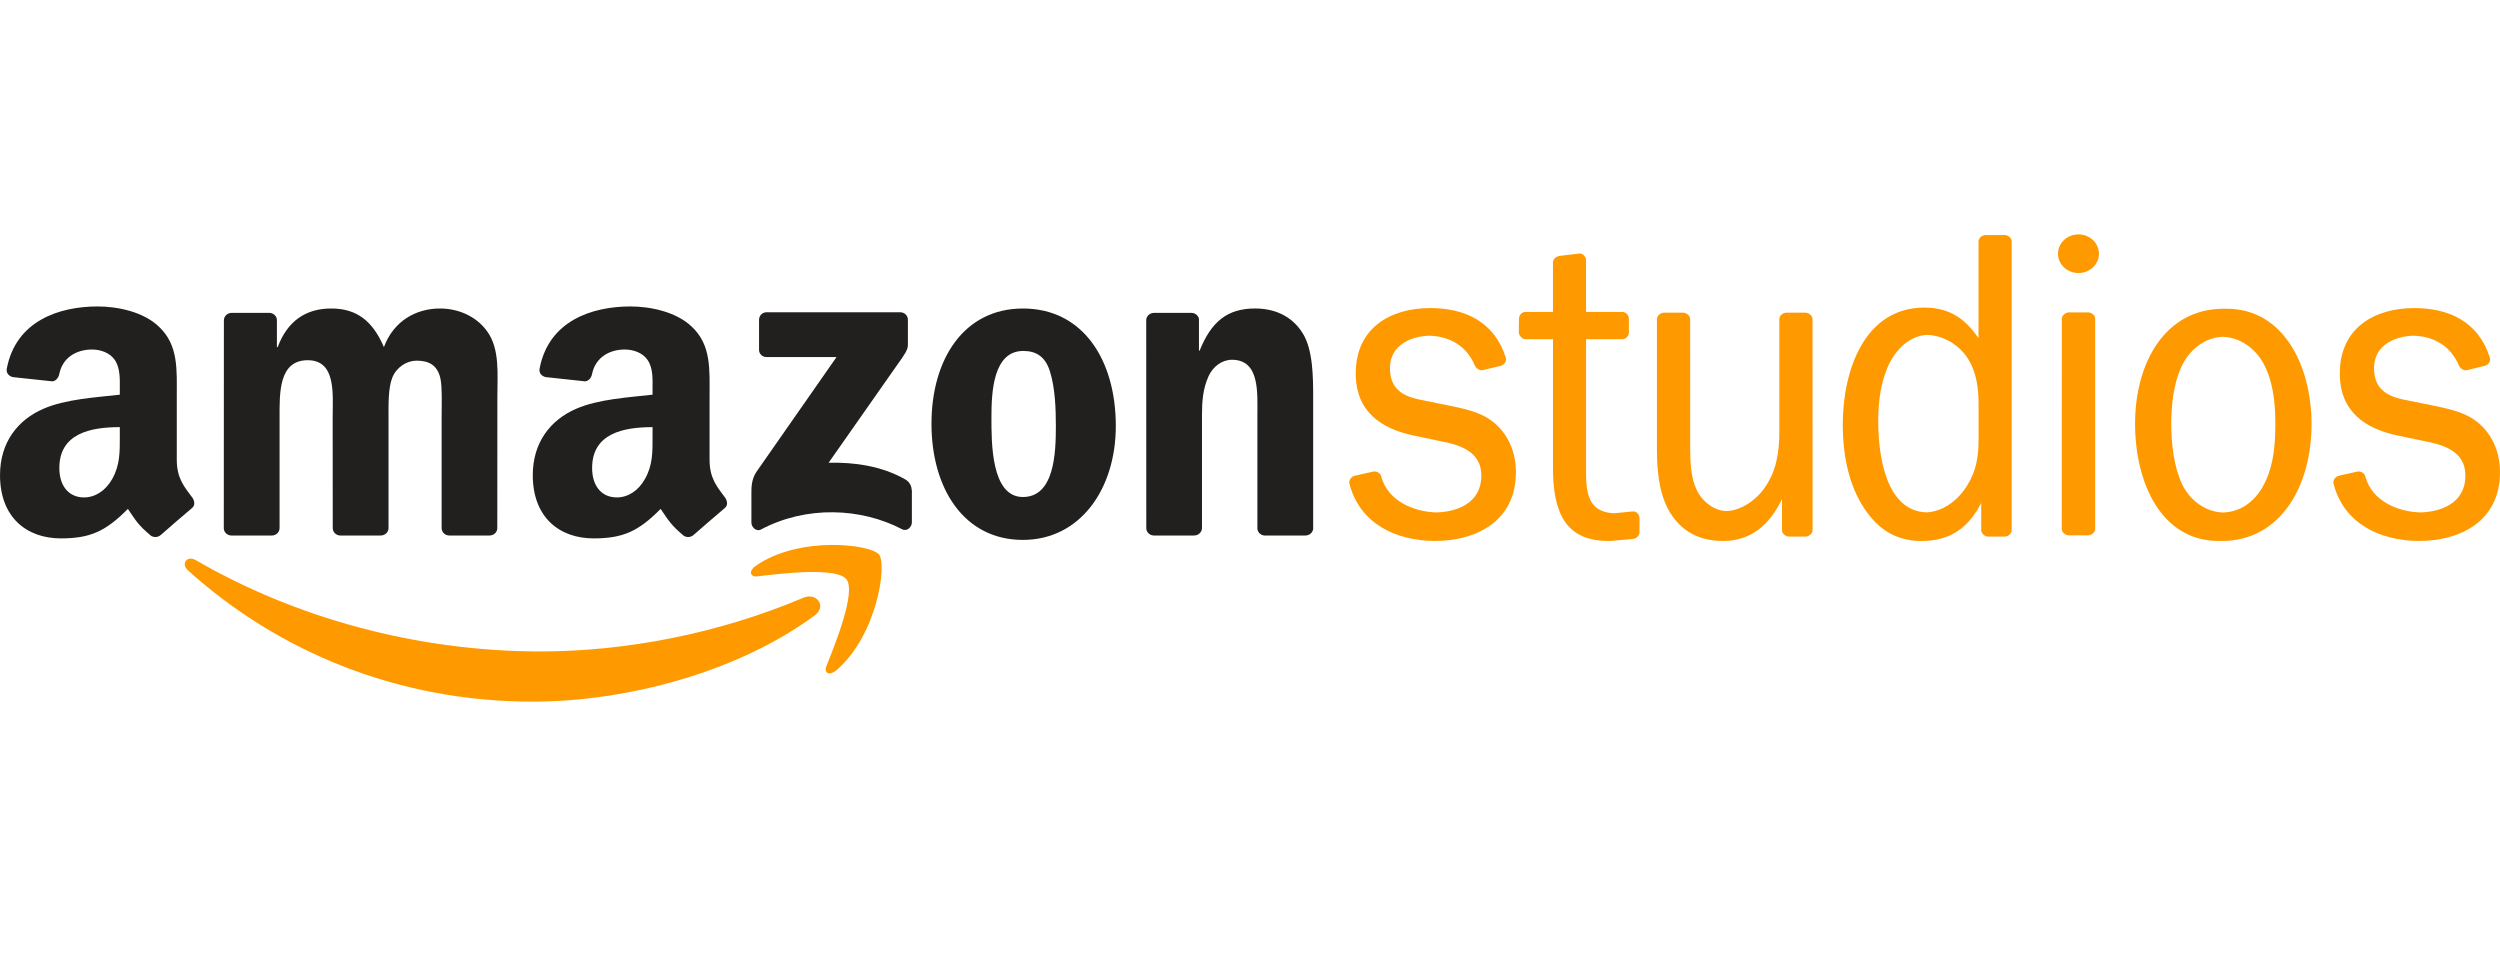
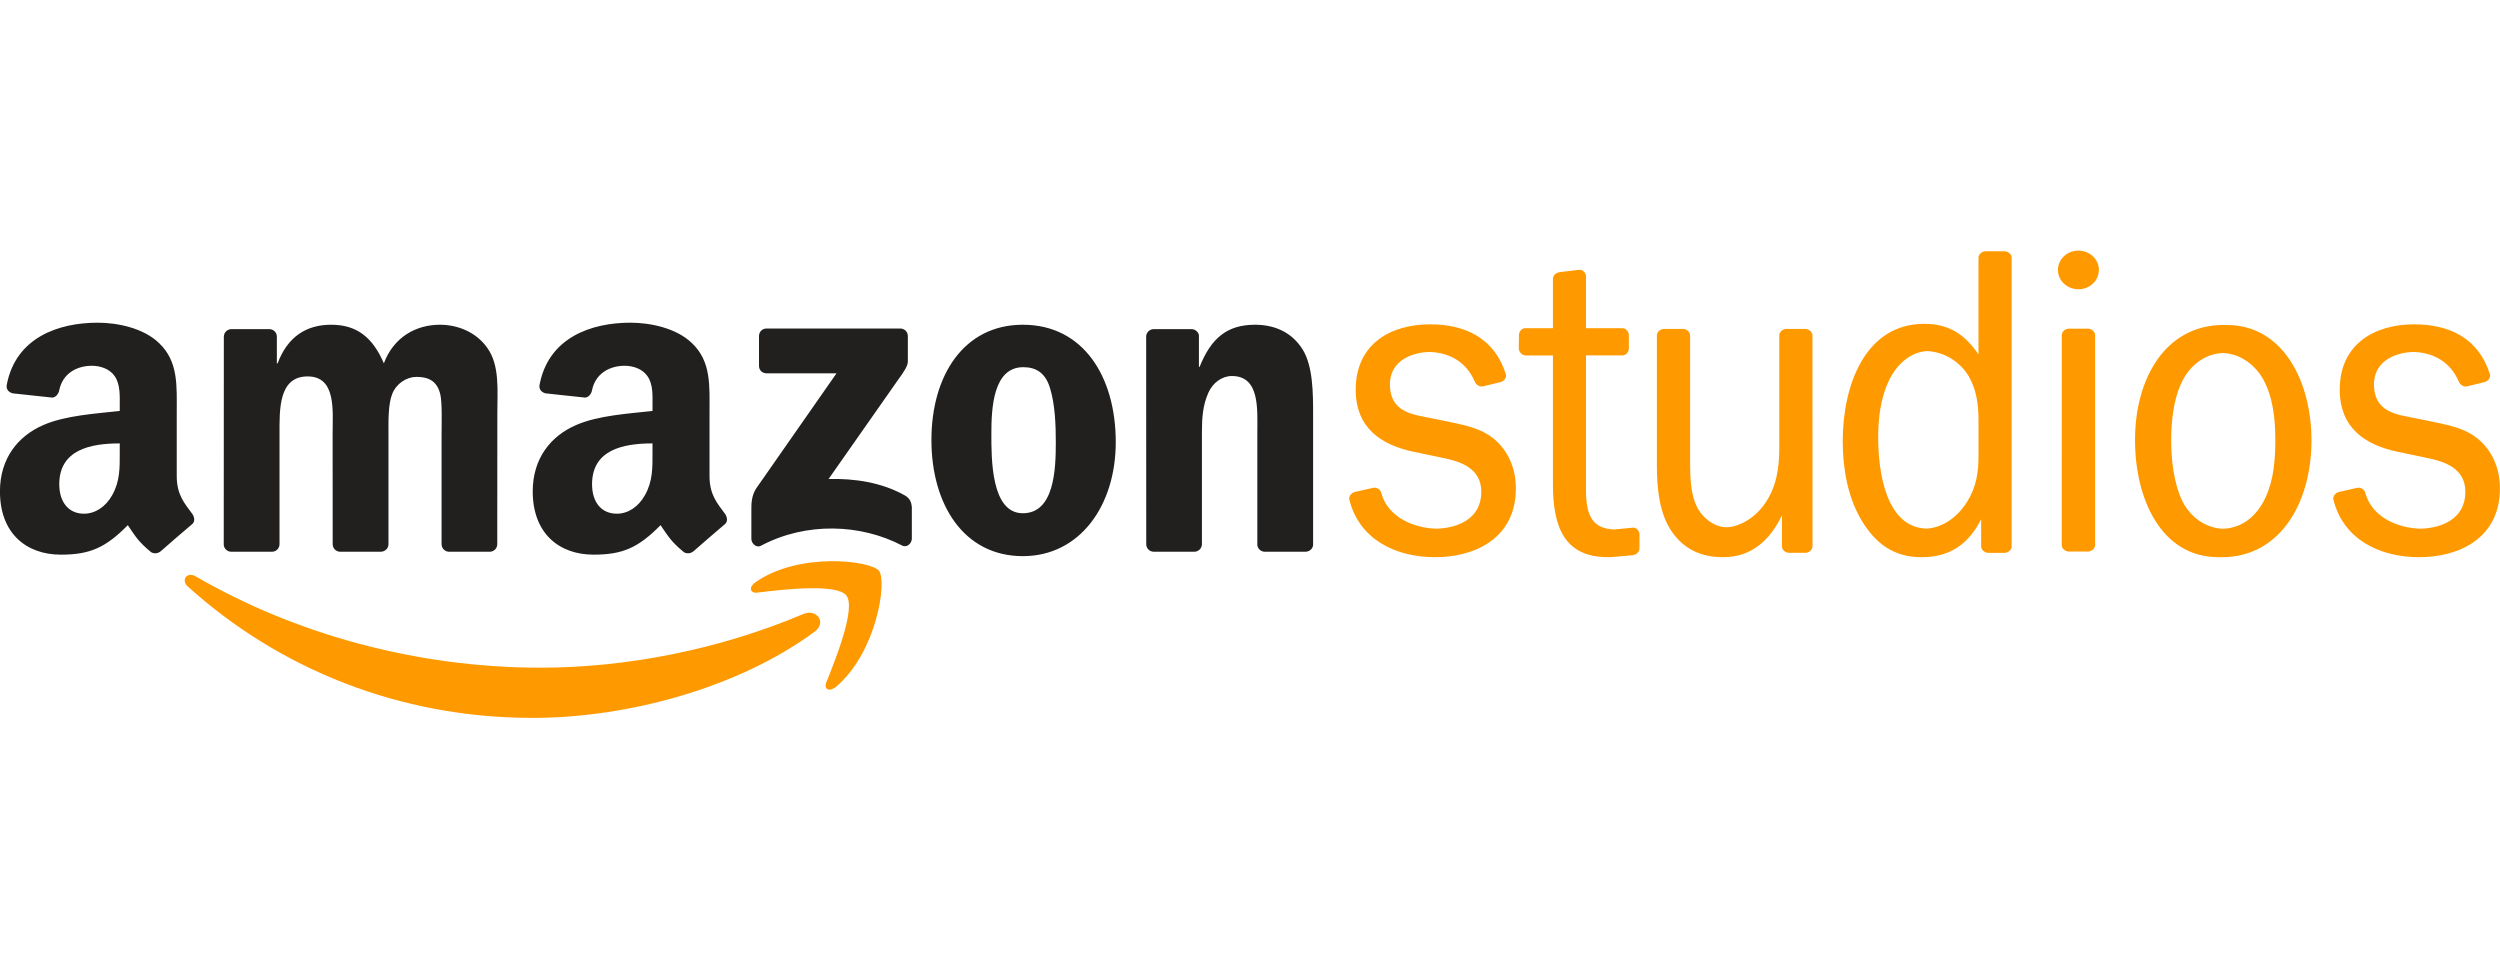
- <svg xmlns="http://www.w3.org/2000/svg" width="800" height="310" viewBox="0 0 211.667 82.021" version="1.1" id="svg1100">
-   <defs id="defs1097" />
-   <g id="layer1">
-     <g transform="matrix(1.341635,0,0,1.341635,-985.7035,-2931.456)" id="g17552">
-       <path id="path5626" style="fill:#ff9900;fill-opacity:1;fill-rule:nonzero;stroke:none" d="m 859.565,2212.746 v -2.246 c 0,-0.971 -0.122,-1.969 -0.625,-2.803 -0.579,-0.961 -1.601,-1.538 -2.618,-1.577 -1.012,0.046 -1.857,0.777 -2.369,1.772 -0.551,1.109 -0.72,2.385 -0.72,3.663 0,2.269 0.512,5.669 3.03,5.768 1.036,-0.045 1.978,-0.724 2.58,-1.691 0.576,-0.914 0.721,-1.829 0.721,-2.885 m 1.65,6.105 h -1.038 c -0.22,0 -0.444,-0.193 -0.445,-0.405 v -1.72 c -0.777,1.542 -1.942,2.401 -3.75,2.401 -1.795,0 -2.947,-0.886 -3.834,-2.384 -0.84,-1.444 -1.153,-3.219 -1.153,-4.94 0,-3.522 1.416,-7.405 5.147,-7.405 1.617,0 2.59,0.721 3.421,1.931 v -6.104 c 0,-0.214 0.223,-0.405 0.443,-0.405 h 1.205 c 0.221,0 0.445,0.191 0.445,0.405 v 18.223 c 0,0.212 -0.22,0.401 -0.443,0.404" />
-       <path id="path5630" style="fill:#ff9900;fill-opacity:1;fill-rule:nonzero;stroke:none" d="m 874.719,2219.126 c -3.646,0 -5.277,-3.697 -5.277,-7.395 0,-3.891 1.92,-7.26 5.591,-7.26 h 0.094 0.101 c 3.574,0 5.35,3.589 5.35,7.286 0,3.92 -1.968,7.369 -5.662,7.369 h -0.095 -0.101 z m 0.27,-1.795 c 1.201,-0.04 2.146,-0.777 2.706,-2.014 0.505,-1.103 0.6,-2.374 0.6,-3.586 0,-1.325 -0.144,-2.705 -0.767,-3.837 -0.559,-0.989 -1.522,-1.617 -2.542,-1.654 -1.136,0.04 -2.149,0.806 -2.661,1.986 -0.456,1.02 -0.6,2.373 -0.6,3.505 0,1.27 0.168,2.731 0.695,3.836 0.512,1.045 1.502,1.728 2.57,1.764" />
-       <path id="path5634" style="fill:#ff9900;fill-opacity:1;fill-rule:nonzero;stroke:none" d="m 889.879,2208.053 c 0.086,0.196 0.304,0.344 0.516,0.292 l 1.107,-0.268 c 0.215,-0.052 0.401,-0.292 0.336,-0.499 -0.723,-2.309 -2.609,-3.156 -4.811,-3.149 -2.435,0.01 -4.665,1.218 -4.665,4.124 0,2.49 1.7,3.487 3.569,3.902 l 1.988,0.415 c 1.054,0.22 2.37,0.637 2.37,2.131 0,1.748 -1.559,2.294 -2.834,2.324 -1.353,-0.031 -3.059,-0.672 -3.486,-2.277 -0.05,-0.207 -0.296,-0.347 -0.51,-0.299 l -1.157,0.261 c -0.217,0.05 -0.393,0.286 -0.339,0.494 0.646,2.536 2.946,3.601 5.346,3.621 2.531,0.02 5.162,-1.163 5.162,-4.345 0,-1.272 -0.504,-2.436 -1.461,-3.183 -0.741,-0.583 -1.654,-0.776 -2.538,-0.97 l -1.772,-0.36 c -1.077,-0.194 -2.179,-0.525 -2.179,-2.047 0,-1.501 1.393,-2.018 2.481,-2.047 1.24,0.032 2.334,0.603 2.876,1.879" />
-       <path id="path5638" style="fill:#ff9900;fill-opacity:1;fill-rule:nonzero;stroke:none" d="m 864.577,2200.999 c 0,-0.675 0.58,-1.22 1.292,-1.22 0.714,0 1.292,0.545 1.292,1.22 0,0.674 -0.579,1.219 -1.292,1.219 -0.713,0 -1.292,-0.545 -1.292,-1.219 m 1.905,17.771 h -1.221 c -0.221,0 -0.445,-0.192 -0.445,-0.404 l 0.005,-13.258 c 0,-0.214 0.224,-0.406 0.444,-0.406 h 1.215 c 0.221,0 0.445,0.191 0.445,0.405 v 13.259 c 0,0.211 -0.219,0.4 -0.443,0.402" />
-       <path id="path5642" style="fill:#ff9900;fill-opacity:1;fill-rule:nonzero;stroke:none" d="m 848.643,2218.851 h -1.039 c -0.22,0 -0.444,-0.193 -0.444,-0.406 v -1.963 c -0.726,1.53 -1.896,2.644 -3.7,2.644 -1.404,0 -2.46,-0.497 -3.229,-1.584 -0.82,-1.167 -0.964,-2.781 -0.964,-4.226 v -8.186 c 0,-0.216 0.224,-0.409 0.445,-0.409 h 1.208 c 0.223,0 0.445,0.193 0.445,0.409 l 10e-4,8.186 c 0,0.806 0.049,1.863 0.41,2.585 0.345,0.749 1.134,1.335 1.877,1.334 0.775,0 1.776,-0.565 2.399,-1.444 0.748,-1.058 0.939,-2.225 0.939,-3.56 v -7.114 c 0.002,-0.203 0.223,-0.398 0.444,-0.396 h 1.205 c 0.224,0 0.449,0.203 0.448,0.409 l 0.003,13.312 c 0,0.215 -0.226,0.409 -0.448,0.409" />
-       <path id="path5646" style="fill:#ff9900;fill-opacity:1;fill-rule:nonzero;stroke:none" d="m 827.778,2208.052 c 0.085,0.196 0.302,0.344 0.517,0.292 l 1.106,-0.268 c 0.215,-0.051 0.401,-0.294 0.336,-0.497 -0.724,-2.309 -2.61,-3.158 -4.811,-3.15 -2.435,0.01 -4.665,1.218 -4.665,4.124 0,2.489 1.701,3.488 3.569,3.901 l 1.986,0.416 c 1.055,0.22 2.371,0.637 2.371,2.131 0,1.749 -1.56,2.294 -2.834,2.324 -1.353,-0.031 -3.06,-0.671 -3.487,-2.277 -0.049,-0.207 -0.295,-0.347 -0.51,-0.299 l -1.156,0.261 c -0.217,0.05 -0.393,0.286 -0.34,0.494 0.646,2.536 2.946,3.603 5.348,3.621 2.533,0.02 5.161,-1.161 5.161,-4.345 0,-1.272 -0.502,-2.436 -1.461,-3.184 -0.741,-0.581 -1.651,-0.775 -2.538,-0.969 l -1.771,-0.36 c -1.079,-0.194 -2.18,-0.525 -2.18,-2.047 0,-1.501 1.394,-2.016 2.482,-2.047 1.24,0.033 2.334,0.603 2.876,1.879" />
-       <path id="path5650" style="fill:#ff9900;fill-opacity:1;fill-rule:nonzero;stroke:none" d="m 830.983,2206.394 h 1.725 v 8.137 c 0,2.796 0.791,4.594 3.48,4.593 h 0.186 l 1.384,-0.125 c 0.212,-0.026 0.409,-0.211 0.409,-0.43 l 0.004,-0.867 c 0,-0.221 -0.188,-0.46 -0.404,-0.44 l -1.21,0.116 c -1.389,-0.065 -1.762,-0.92 -1.762,-2.487 v -8.498 h 2.296 c 0.214,0 0.407,-0.211 0.407,-0.43 l 10e-4,-0.86 c 0,-0.221 -0.195,-0.429 -0.409,-0.43 h -2.296 v -3.279 c -10e-4,-0.214 -0.219,-0.434 -0.434,-0.405 l -1.205,0.144 c -0.233,0.025 -0.446,0.191 -0.448,0.406 v 3.134 h -1.748 c -0.215,0 -0.398,0.215 -0.398,0.434 l -0.01,0.846 c 0,0.22 0.215,0.439 0.43,0.44" />
-       <path id="path5654" style="fill:#ff9900;fill-opacity:1;fill-rule:nonzero;stroke:none" d="m 786.112,2223.83 c -4.812,3.547 -11.795,5.436 -17.804,5.436 -8.426,0 -16.008,-3.106 -21.749,-8.289 -0.453,-0.405 -0.05,-0.961 0.492,-0.644 6.194,3.596 13.848,5.765 21.759,5.765 5.339,0 11.207,-1.107 16.602,-3.393 0.816,-0.344 1.499,0.54 0.699,1.124" />
-       <path id="path5658" style="fill:#ff9900;fill-opacity:1;fill-rule:nonzero;stroke:none" d="m 788.121,2221.546 c -0.621,-0.785 -4.074,-0.372 -5.624,-0.184 -0.475,0.056 -0.549,-0.355 -0.122,-0.651 2.759,-1.934 7.274,-1.379 7.8,-0.728 0.526,0.65 -0.14,5.17 -2.725,7.332 -0.398,0.329 -0.772,0.15 -0.599,-0.282 0.583,-1.451 1.885,-4.699 1.27,-5.487" />
-       <path id="path5662" style="fill:#221f1f;fill-opacity:1;fill-rule:nonzero;stroke:none" d="m 782.605,2207.052 v -1.879 c 0,-0.284 0.217,-0.479 0.475,-0.479 h 8.432 c 0.269,0 0.486,0.2 0.486,0.479 v 1.605 c 0,0.274 -0.23,0.625 -0.639,1.186 l -4.364,6.226 c 1.623,-0.039 3.335,0.205 4.808,1.034 0.335,0.184 0.425,0.461 0.446,0.734 v 2.001 c 0,0.278 -0.301,0.596 -0.62,0.427 -2.591,-1.355 -6.037,-1.506 -8.908,0.019 -0.291,0.155 -0.599,-0.156 -0.599,-0.434 v -1.909 c 0,-0.305 0.005,-0.823 0.312,-1.289 l 5.059,-7.25 h -4.404 c -0.269,0 -0.486,-0.189 -0.486,-0.472" />
-       <path id="path5666" style="fill:#221f1f;fill-opacity:1;fill-rule:nonzero;stroke:none" d="m 751.853,2218.782 h -2.567 c -0.241,-0.011 -0.438,-0.195 -0.46,-0.427 l 0.006,-13.148 c 0,-0.263 0.216,-0.474 0.491,-0.474 h 2.389 c 0.253,0.011 0.454,0.201 0.466,0.44 v 1.718 h 0.05 c 0.62,-1.663 1.796,-2.435 3.374,-2.435 1.605,0 2.612,0.772 3.329,2.435 0.621,-1.663 2.036,-2.435 3.542,-2.435 1.079,0 2.254,0.439 2.971,1.44 0.81,1.106 0.647,2.708 0.647,4.119 l -0.005,8.295 c 0,0.268 -0.217,0.472 -0.492,0.472 h -2.562 c -0.258,-0.016 -0.459,-0.216 -0.459,-0.472 v -6.966 c 0,-0.556 0.045,-1.934 -0.074,-2.462 -0.195,-0.884 -0.765,-1.134 -1.51,-1.134 -0.621,0 -1.27,0.416 -1.532,1.079 -0.264,0.662 -0.235,1.768 -0.235,2.518 v 6.966 c 0,0.268 -0.224,0.472 -0.499,0.472 h -2.562 c -0.258,-0.016 -0.459,-0.216 -0.459,-0.472 l -0.005,-6.966 c 0,-1.468 0.24,-3.625 -1.577,-3.625 -1.841,0 -1.774,2.103 -1.774,3.625 v 6.966 c 0,0.268 -0.219,0.472 -0.492,0.472" />
-       <path id="path5670" style="fill:#221f1f;fill-opacity:1;fill-rule:nonzero;stroke:none" d="m 799.279,2207.135 c -1.893,0 -2.009,2.574 -2.009,4.18 0,1.603 -0.022,5.037 1.985,5.037 1.986,0 2.081,-2.769 2.081,-4.459 0,-1.106 -0.045,-2.435 -0.38,-3.486 -0.291,-0.911 -0.861,-1.272 -1.677,-1.272 m -0.024,-2.679 c 3.805,0 5.864,3.263 5.864,7.41 0,4.014 -2.271,7.194 -5.864,7.194 -3.731,0 -5.769,-3.263 -5.769,-7.327 0,-4.098 2.059,-7.276 5.769,-7.276" />
-       <path id="path5674" style="fill:#221f1f;fill-opacity:1;fill-rule:nonzero;stroke:none" d="m 810.06,2218.782 h -2.558 c -0.258,-0.016 -0.46,-0.216 -0.46,-0.472 l -0.004,-13.148 c 0.021,-0.24 0.234,-0.429 0.492,-0.429 h 2.377 c 0.224,0.011 0.409,0.161 0.459,0.367 v 2.013 h 0.044 c 0.723,-1.801 1.724,-2.658 3.498,-2.658 1.147,0 2.277,0.411 2.994,1.545 0.671,1.056 0.671,2.825 0.671,4.098 v 8.273 c -0.028,0.235 -0.241,0.411 -0.492,0.411 h -2.574 c -0.235,-0.011 -0.425,-0.189 -0.454,-0.411 v -7.139 c 0,-1.439 0.169,-3.54 -1.605,-3.54 -0.621,0 -1.198,0.416 -1.482,1.05 -0.359,0.8 -0.409,1.606 -0.409,2.49 v 7.077 c -0.005,0.268 -0.224,0.472 -0.497,0.472" />
-       <path id="path5678" style="fill:#221f1f;fill-opacity:1;fill-rule:nonzero;stroke:none" d="m 746.828,2216.375 c -0.47,-0.645 -0.969,-1.174 -0.969,-2.374 v -3.993 c 0,-1.69 0.117,-3.24 -1.13,-4.407 -0.979,-0.941 -2.612,-1.274 -3.86,-1.274 -2.44,0 -5.165,0.911 -5.736,3.92 -0.06,0.321 0.174,0.489 0.381,0.539 l 2.49,0.267 c 0.23,-0.012 0.398,-0.239 0.443,-0.474 0.212,-1.034 1.084,-1.534 2.065,-1.534 0.525,0 1.124,0.195 1.438,0.662 0.357,0.527 0.314,1.25 0.314,1.856 v 0.333 c -1.489,0.166 -3.43,0.28 -4.824,0.89 -1.605,0.695 -2.736,2.107 -2.736,4.186 0,2.664 1.679,3.992 3.839,3.992 1.824,0 2.82,-0.429 4.23,-1.862 0.464,0.672 0.615,1 1.471,1.706 0.19,0.105 0.436,0.095 0.605,-0.061 h 0.005 c 0.509,-0.449 1.442,-1.261 1.969,-1.7 0.207,-0.168 0.168,-0.445 0.006,-0.679 m -4.565,-3.87 c 0,1.001 0.021,1.829 -0.481,2.72 -0.409,0.723 -1.058,1.161 -1.775,1.161 -0.984,0 -1.56,-0.745 -1.56,-1.856 0,-2.179 1.958,-2.58 3.816,-2.58 z" />
-       <path id="path5682" style="fill:#221f1f;fill-opacity:1;fill-rule:nonzero;stroke:none" d="m 780.45,2216.375 c -0.47,-0.645 -0.968,-1.174 -0.968,-2.374 v -3.993 c 0,-1.69 0.122,-3.24 -1.125,-4.407 -0.985,-0.941 -2.619,-1.274 -3.866,-1.274 -2.44,0 -5.164,0.911 -5.735,3.92 -0.061,0.321 0.172,0.489 0.386,0.539 l 2.485,0.267 c 0.229,-0.012 0.403,-0.239 0.441,-0.474 0.219,-1.034 1.085,-1.534 2.065,-1.534 0.525,0 1.123,0.195 1.438,0.662 0.364,0.527 0.312,1.25 0.312,1.856 v 0.333 c -1.488,0.166 -3.43,0.28 -4.822,0.89 -1.605,0.695 -2.736,2.107 -2.736,4.186 0,2.664 1.679,3.992 3.839,3.992 1.825,0 2.821,-0.429 4.229,-1.862 0.466,0.672 0.621,1 1.472,1.706 0.19,0.105 0.438,0.095 0.605,-0.061 h 0.005 c 0.515,-0.449 1.444,-1.261 1.97,-1.7 0.206,-0.168 0.168,-0.445 0.005,-0.679 m -4.566,-3.87 c 0,1.001 0.022,1.829 -0.481,2.72 -0.407,0.723 -1.051,1.161 -1.772,1.161 -0.985,0 -1.561,-0.745 -1.561,-1.856 0,-2.179 1.959,-2.58 3.815,-2.58 z" />
-     </g>
-   </g>
+ <svg xmlns="http://www.w3.org/2000/svg" width="800" height="310" viewBox="0 0 211.667 82.021">
+   <path style="fill:#f90;fill-opacity:1;fill-rule:nonzero;stroke:none" d="M859.565 2212.746v-2.246c0-.971-.123-1.969-.625-2.803-.579-.961-1.601-1.537-2.618-1.577-1.012.046-1.857.777-2.368 1.772-.552 1.109-.72 2.385-.72 3.663 0 2.269.512 5.669 3.03 5.767 1.036-.045 1.977-.723 2.58-1.691.576-.914.72-1.829.72-2.885m1.65 6.105h-1.037c-.22 0-.443-.193-.445-.405v-1.72c-.777 1.542-1.942 2.401-3.75 2.401-1.795 0-2.947-.886-3.833-2.384-.84-1.443-1.153-3.218-1.153-4.94 0-3.522 1.416-7.404 5.148-7.404 1.617 0 2.59.72 3.42 1.93v-6.103c0-.214.223-.405.443-.405h1.205c.222 0 .445.191.445.405v18.222c0 .213-.22.402-.442.404m13.505.274c-3.647 0-5.278-3.697-5.278-7.395 0-3.891 1.92-7.26 5.591-7.26h.195c3.574 0 5.35 3.59 5.35 7.286 0 3.92-1.967 7.37-5.662 7.37h-.197zm.27-1.795c1.2-.04 2.146-.777 2.706-2.014.505-1.102.6-2.373.6-3.586 0-1.325-.144-2.705-.768-3.837-.559-.989-1.522-1.618-2.542-1.654-1.137.04-2.15.806-2.662 1.986-.456 1.02-.6 2.373-.6 3.505 0 1.27.168 2.731.695 3.836.513 1.045 1.503 1.728 2.57 1.764m14.89-9.278c.086.196.303.344.516.292l1.107-.267c.215-.052.402-.293.337-.499-.723-2.309-2.61-3.156-4.812-3.149-2.435.01-4.665 1.218-4.665 4.124 0 2.49 1.7 3.487 3.57 3.902l1.987.416c1.053.22 2.37.637 2.37 2.13 0 1.748-1.56 2.295-2.834 2.325-1.353-.032-3.059-.673-3.486-2.278-.05-.207-.297-.347-.51-.299l-1.158.261c-.217.05-.392.287-.339.494.647 2.536 2.947 3.601 5.347 3.621 2.53.02 5.162-1.162 5.162-4.345 0-1.272-.504-2.436-1.461-3.182-.741-.583-1.654-.776-2.538-.97l-1.772-.36c-1.078-.194-2.179-.525-2.179-2.047 0-1.502 1.393-2.018 2.481-2.048 1.24.032 2.334.603 2.877 1.879m-25.302-7.054c0-.675.58-1.22 1.293-1.22.714 0 1.292.545 1.292 1.22 0 .674-.578 1.219-1.292 1.219-.713 0-1.293-.545-1.293-1.22m1.905 17.772h-1.22c-.222 0-.446-.192-.446-.404l.005-13.257c0-.214.224-.406.444-.406h1.215c.221 0 .445.19.445.405v13.258c0 .212-.219.4-.443.403m-17.839.081h-1.04c-.22 0-.443-.192-.443-.405v-1.963c-.726 1.53-1.896 2.644-3.7 2.644-1.404 0-2.46-.498-3.229-1.584-.82-1.167-.963-2.781-.963-4.226v-8.186c0-.217.223-.41.445-.41h1.207c.223 0 .445.193.445.41l.001 8.186c0 .806.049 1.862.41 2.585.345.749 1.134 1.335 1.878 1.334.775 0 1.776-.565 2.398-1.444.748-1.058.94-2.225.94-3.56v-7.114c.001-.202.222-.397.443-.396h1.205c.224 0 .449.202.447.409l.003 13.312c0 .215-.226.409-.447.409m-20.865-10.799c.085.196.302.344.517.293l1.107-.268c.215-.05.4-.294.336-.497-.724-2.309-2.61-3.158-4.811-3.15-2.435.01-4.665 1.217-4.665 4.123 0 2.49 1.7 3.488 3.568 3.902l1.987.416c1.055.22 2.37.637 2.37 2.131 0 1.749-1.56 2.294-2.833 2.324-1.352-.031-3.06-.671-3.487-2.277-.049-.208-.295-.348-.51-.3l-1.157.262c-.217.05-.392.286-.34.494.647 2.536 2.947 3.602 5.348 3.621 2.532.02 5.161-1.161 5.161-4.345 0-1.272-.502-2.436-1.461-3.184-.741-.581-1.651-.775-2.538-.969l-1.77-.36c-1.08-.193-2.18-.524-2.18-2.047 0-1.501 1.393-2.016 2.482-2.047 1.24.032 2.333.602 2.876 1.878m3.205-1.658h1.725v8.138c0 2.796.792 4.594 3.48 4.592h.187l1.383-.124c.213-.027.41-.212.41-.43l.003-.868c0-.221-.187-.46-.404-.44l-1.21.116c-1.388-.065-1.762-.92-1.762-2.487v-8.498h2.296c.214 0 .408-.21.408-.43v-.86c0-.22-.194-.428-.408-.43h-2.296v-3.278c-.001-.214-.22-.434-.434-.405l-1.205.143c-.233.025-.446.192-.448.407v3.133h-1.747c-.215 0-.398.215-.398.434l-.01.846c0 .22.215.44.43.44m-44.871 17.437c-4.812 3.548-11.795 5.437-17.803 5.437-8.427 0-16.008-3.107-21.75-8.29-.452-.404-.05-.96.493-.643 6.194 3.596 13.848 5.765 21.76 5.765 5.338 0 11.207-1.107 16.602-3.392.816-.344 1.498.54.698 1.123" transform="translate(-985.704 -2930.07) scale(1.34163)" />
+   <path style="fill:#f90;fill-opacity:1;fill-rule:nonzero;stroke:none" d="M788.12 2221.546c-.62-.785-4.073-.373-5.623-.184-.475.056-.549-.355-.122-.651 2.758-1.934 7.273-1.379 7.8-.728.526.65-.14 5.17-2.725 7.333-.398.329-.773.15-.6-.283.583-1.451 1.886-4.698 1.27-5.487" transform="translate(-985.704 -2930.07) scale(1.34163)" />
+   <path style="fill:#221f1f;fill-opacity:1;fill-rule:nonzero;stroke:none" d="M782.605 2207.052v-1.879c0-.284.217-.479.475-.479h8.432c.269 0 .486.2.486.48v1.604c0 .274-.23.625-.638 1.186l-4.364 6.227c1.622-.04 3.335.205 4.807 1.033.335.184.425.462.447.734v2.001c0 .278-.302.597-.62.428-2.592-1.355-6.038-1.506-8.908.019-.291.155-.599-.157-.599-.434v-1.909c0-.305.005-.822.313-1.289l5.059-7.25h-4.404c-.269 0-.486-.188-.486-.472m-30.752 11.73h-2.567a.48.48 0 0 1-.46-.427l.006-13.148a.48.48 0 0 1 .491-.474h2.389a.476.476 0 0 1 .466.44v1.718h.05c.62-1.663 1.796-2.435 3.374-2.435 1.605 0 2.612.772 3.329 2.435.62-1.663 2.036-2.435 3.542-2.435 1.079 0 2.254.439 2.971 1.44.81 1.106.648 2.707.648 4.119l-.005 8.295a.477.477 0 0 1-.493.472h-2.562a.477.477 0 0 1-.459-.472v-6.967c0-.556.045-1.933-.074-2.462-.195-.884-.765-1.134-1.51-1.134-.621 0-1.27.416-1.532 1.079-.264.662-.235 1.767-.235 2.517v6.967c0 .267-.224.472-.499.472h-2.562a.477.477 0 0 1-.46-.472l-.004-6.967c0-1.467.24-3.625-1.578-3.625-1.841 0-1.773 2.103-1.773 3.625v6.967a.478.478 0 0 1-.493.472m47.426-11.647c-1.893 0-2.01 2.574-2.01 4.18 0 1.603-.022 5.037 1.986 5.037 1.986 0 2.081-2.768 2.081-4.458 0-1.106-.045-2.435-.38-3.486-.291-.912-.861-1.273-1.677-1.273m-.024-2.679c3.805 0 5.864 3.263 5.864 7.41 0 4.014-2.272 7.194-5.864 7.194-3.731 0-5.769-3.263-5.769-7.328 0-4.097 2.059-7.276 5.769-7.276m10.805 14.326h-2.558a.478.478 0 0 1-.46-.472l-.004-13.148a.485.485 0 0 1 .493-.429h2.377a.49.49 0 0 1 .459.368v2.012h.044c.722-1.801 1.723-2.657 3.497-2.657 1.148 0 2.278.411 2.994 1.545.671 1.056.671 2.825.671 4.097v8.273c-.027.235-.241.411-.492.411h-2.574a.479.479 0 0 1-.454-.411v-7.139c0-1.439.169-3.54-1.605-3.54-.621 0-1.197.416-1.482 1.05-.359.8-.409 1.606-.409 2.49v7.077a.485.485 0 0 1-.498.473m-63.231-2.407c-.47-.645-.968-1.174-.968-2.374v-3.992c0-1.69.117-3.24-1.13-4.408-.98-.941-2.613-1.274-3.86-1.274-2.44 0-5.165.912-5.737 3.92-.06.322.174.49.382.54l2.49.267c.23-.012.397-.24.442-.474.213-1.034 1.084-1.534 2.065-1.534.525 0 1.124.195 1.438.663.357.527.313 1.25.313 1.856v.332c-1.488.167-3.43.28-4.823.89-1.605.695-2.737 2.108-2.737 4.187 0 2.663 1.68 3.992 3.84 3.992 1.823 0 2.82-.429 4.23-1.862.463.672.614 1 1.47 1.706a.52.52 0 0 0 .605-.061h.005c.51-.449 1.443-1.261 1.97-1.7.207-.168.167-.445.005-.679m-4.565-3.87c0 1.001.021 1.829-.481 2.72-.409.723-1.058 1.161-1.775 1.161-.984 0-1.56-.745-1.56-1.856 0-2.179 1.957-2.58 3.816-2.58zm38.187 3.875c-.47-.645-.968-1.174-.968-2.374v-3.992c0-1.69.123-3.24-1.125-4.408-.985-.941-2.618-1.274-3.866-1.274-2.44 0-5.164.912-5.735 3.92-.061.322.173.49.386.54l2.485.267c.23-.012.403-.24.442-.474.218-1.034 1.085-1.534 2.065-1.534.525 0 1.122.195 1.437.663.364.527.313 1.25.313 1.856v.332c-1.488.167-3.43.28-4.823.89-1.605.695-2.736 2.108-2.736 4.187 0 2.663 1.679 3.992 3.839 3.992 1.825 0 2.82-.429 4.228-1.862.467.672.622 1 1.473 1.706a.52.52 0 0 0 .605-.061h.005c.515-.449 1.444-1.261 1.97-1.7.206-.168.167-.445.005-.679m-4.566-3.87c0 1.001.022 1.829-.482 2.72-.407.723-1.05 1.161-1.772 1.161-.985 0-1.561-.745-1.561-1.856 0-2.179 1.958-2.58 3.815-2.58z" transform="translate(-985.704 -2930.07) scale(1.34163)" />
</svg>
